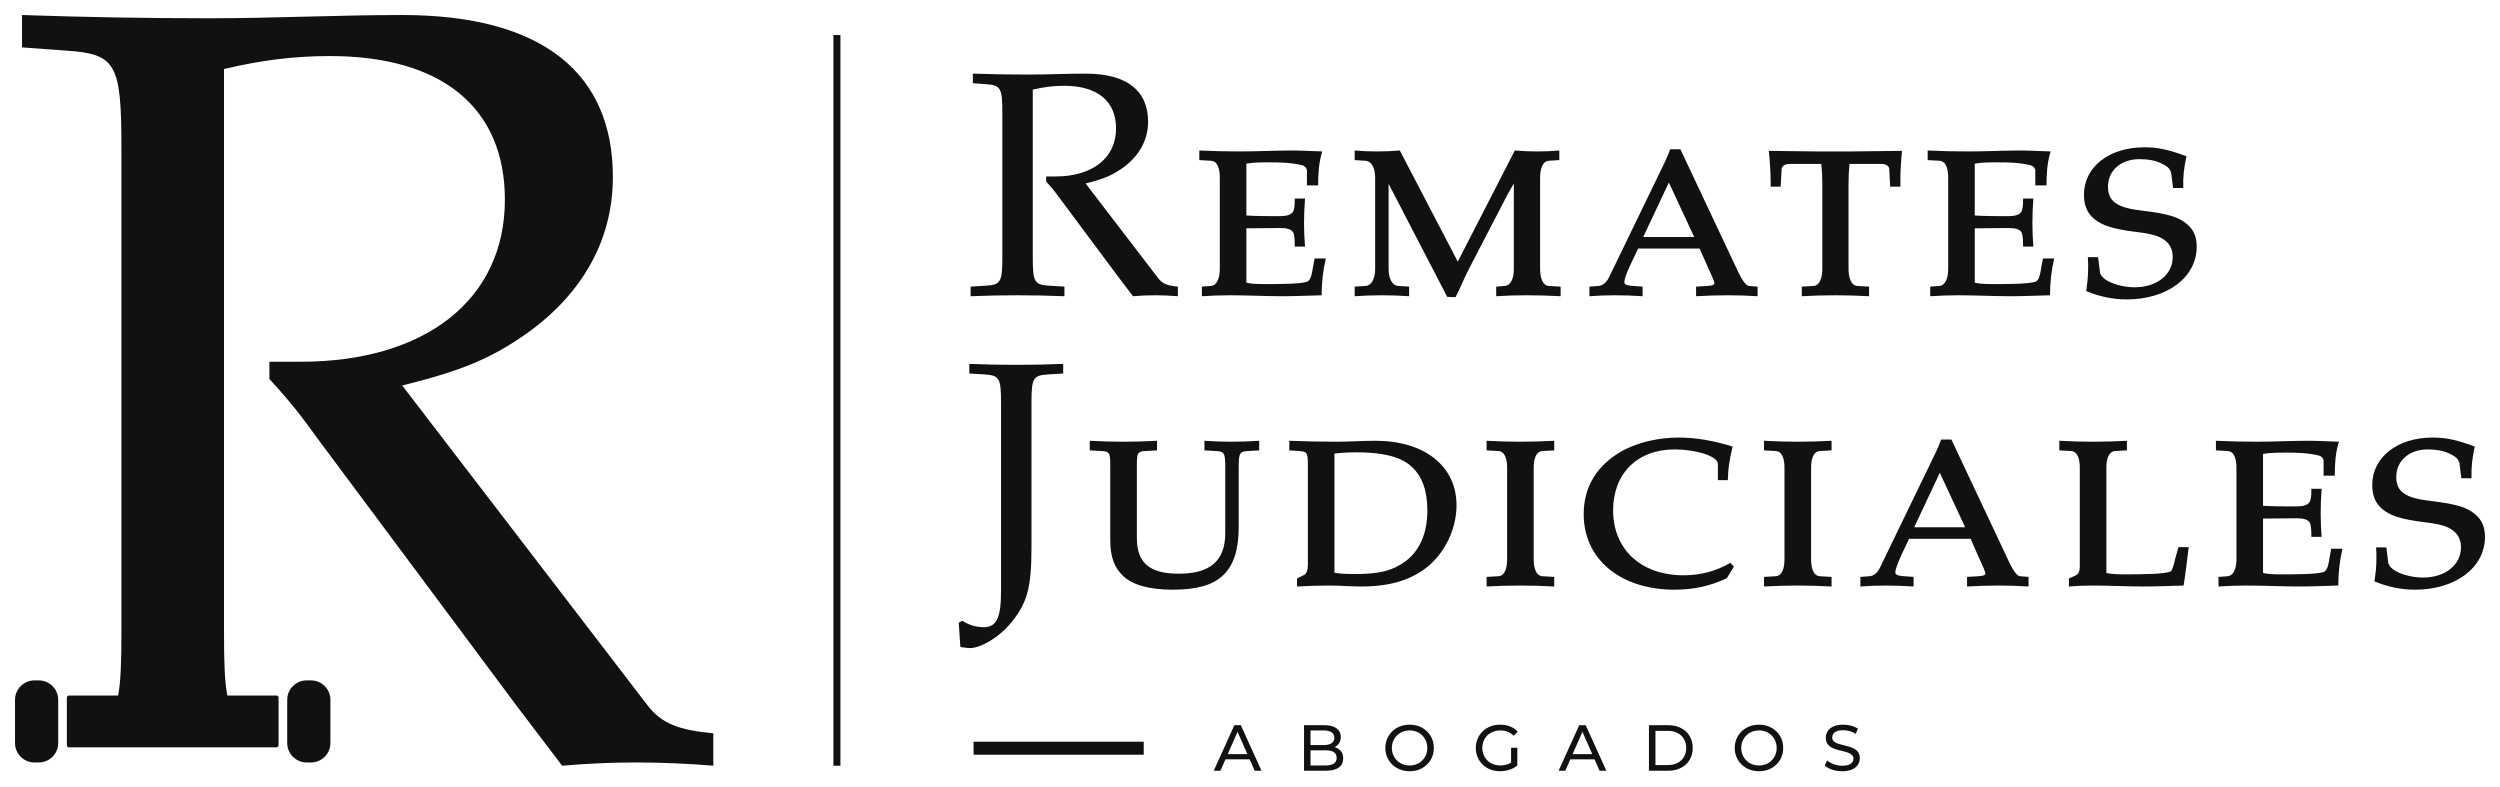
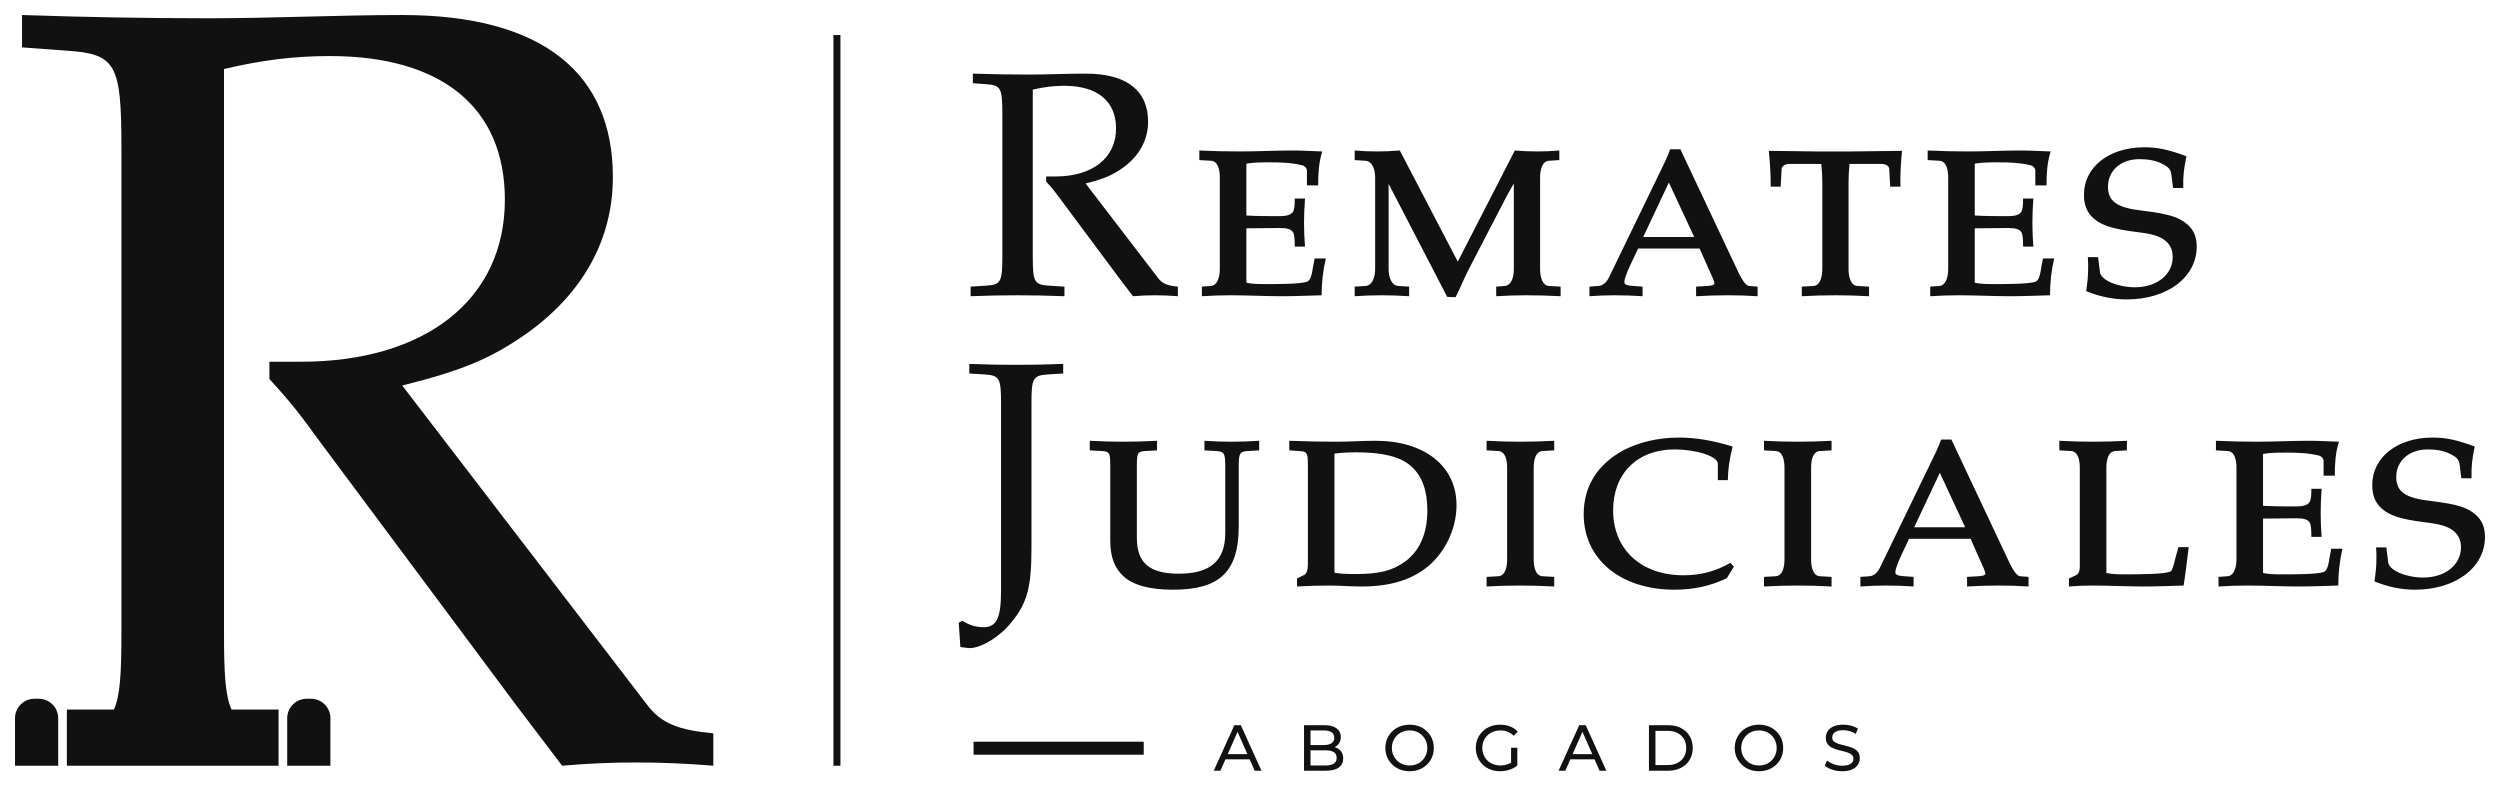
<svg xmlns="http://www.w3.org/2000/svg" viewBox="-3 -3 499.53 157.1" role="img" aria-label="Abogados Remates Judiciales">
-   <path d="M42.42 135.97H52.23C52.47 135.97 52.66 136.16 52.66 136.4V145.9C52.66 146.14 52.47 146.33 52.23 146.33H10.79C10.55 146.33 10.36 146.14 10.36 145.9V136.4C10.36 136.16 10.55 135.97 10.79 135.97H20.6C21.14 133.16 21.26 129.17 21.26 123.45V26.55C21.26 9.71 20.18 7.77 10.25 7.12L1.4 6.47V0C13.92 0.43 26.22 0.65 38.74 0.65C51.69 0.65 64.42 0 77.37 0C105.43 0 119.46 11.65 119.46 32.37C119.46 44.89 113.42 55.68 102.19 63.67C95.07 68.63 89.46 71.01 77.37 74.03L126.37 137.91C129.17 141.58 132.63 142.88 139.53 143.53V150Q131.76 149.35 123.99 149.35C119.03 149.35 114.28 149.57 109.32 150L100.47 138.35L60.76 85.04C57.3 80.29 55.58 77.91 50.83 72.73V69.28H57.09C82.12 69.28 97.88 56.76 97.88 36.91C97.88 18.56 85.36 8.2 62.91 8.2C55.58 8.2 49.1 9.06 41.76 10.79V123.45C41.76 129.17 41.88 133.16 42.42 135.97ZM58.27 132.95H59.14C61.28 132.95 63.02 134.69 63.02 136.83V145.47C63.02 147.61 61.28 149.35 59.14 149.35H58.27C56.13 149.35 54.39 147.61 54.39 145.47V136.83C54.39 134.69 56.13 132.95 58.27 132.95ZM3.88 132.95H4.75C6.89 132.95 8.63 134.69 8.63 136.83V145.47C8.63 147.61 6.89 149.35 4.75 149.35H3.88C1.74 149.35 -0 147.61 -0 145.47V136.83C-0 134.69 1.74 132.95 3.88 132.95Z" fill="#111111" />
+   <path d="M10.36 138.78H19.76C21.02 136.05 21.26 131.43 21.26 123.45V26.55C21.26 9.71 20.18 7.77 10.25 7.12L1.4 6.47V0C13.92 0.43 26.22 0.65 38.74 0.65C51.69 0.65 64.42 0 77.37 0C105.43 0 119.46 11.65 119.46 32.37C119.46 44.89 113.42 55.68 102.19 63.67C95.07 68.63 89.46 71.01 77.37 74.03L126.37 137.91C129.17 141.58 132.63 142.88 139.53 143.53V150Q131.76 149.35 123.99 149.35C119.03 149.35 114.28 149.57 109.32 150L100.47 138.35L60.76 85.04C57.3 80.29 55.58 77.91 50.83 72.73V69.28H57.09C82.12 69.28 97.88 56.76 97.88 36.91C97.88 18.56 85.36 8.2 62.91 8.2C55.58 8.2 49.1 9.06 41.76 10.79V123.45C41.76 131.43 42 136.05 43.27 138.78H52.66V150H10.36ZM58.27 136.62H59.14C61.28 136.62 63.02 138.36 63.02 140.5V150H54.39V140.5C54.39 138.36 56.13 136.62 58.27 136.62ZM3.88 136.62H4.75C6.89 136.62 8.63 138.36 8.63 140.5V150H-0V140.5C-0 138.36 1.74 136.62 3.88 136.62Z" fill="#111111" />
  <path d="M163.53 4H164.93V150H163.53Z" fill="#111111" />
  <path d="M190.94 56.19C194.08 56.06 197.15 56 200.28 56C203.42 56 206.56 56.06 209.69 56.19V54.27L206.62 54.08C203.68 53.89 203.36 53.38 203.36 48.32V14.91C205.53 14.4 207.45 14.14 209.63 14.14C216.28 14.14 220 17.22 220 22.66C220 28.54 215.32 32.26 207.9 32.26H206.04V33.28C207.45 34.82 207.96 35.52 208.99 36.93L220.76 52.74L223.39 56.19C224.86 56.06 226.27 56 227.74 56C229.28 56 230.81 56.06 232.35 56.19V54.27C230.3 54.08 229.28 53.7 228.44 52.61L213.92 33.66C217.5 32.77 219.16 32.06 221.28 30.59C224.6 28.22 226.4 25.02 226.4 21.31C226.4 15.17 222.24 11.71 213.92 11.71C210.08 11.71 206.3 11.9 202.46 11.9C198.75 11.9 195.1 11.84 191.39 11.71V13.63L194.01 13.82C196.96 14.02 197.28 14.59 197.28 19.58V48.32C197.28 53.38 196.96 53.89 194.01 54.08L190.94 54.27ZM236.64 28.99 238.94 29.12C240.35 29.18 240.73 30.85 240.73 32.45V50.75C240.73 52.35 240.28 54.02 238.94 54.14L237.15 54.27V56.19C239.07 56.06 240.99 56 242.84 56C246.3 56 249.82 56.19 253.28 56.19C255.9 56.19 258.46 56.06 261.08 56C261.08 53.5 261.34 51.07 261.92 48.64H259.68L259.36 50.3C259.16 51.52 258.97 52.99 258.14 53.31C256.54 53.76 252.7 53.76 249.95 53.76C248.6 53.76 247.32 53.76 246.04 53.5V42.62L252.7 42.56C253.92 42.56 255.26 42.69 255.52 43.78C255.71 44.61 255.71 45.44 255.71 46.27H257.76C257.63 44.74 257.56 43.14 257.56 41.6C257.56 39.94 257.63 38.34 257.76 36.67H255.71C255.71 37.44 255.71 38.21 255.52 38.91C255.26 40 253.92 40.19 252.7 40.19C250.46 40.19 248.22 40.19 246.04 40.06V29.7C247.45 29.44 249.18 29.44 250.78 29.44C252.89 29.44 255.07 29.5 257.18 30.02C257.69 30.14 258.14 30.59 258.14 31.1V34.05H260.38C260.38 31.74 260.51 29.44 261.21 27.26C259.16 27.2 257.18 27.07 255.2 27.07C251.74 27.07 248.28 27.26 244.76 27.26C242.08 27.26 239.32 27.2 236.64 27.07ZM267.68 56.19C269.47 56.06 271.26 56 273.05 56C274.91 56 276.7 56.06 278.56 56.19V54.27L276.44 54.14C275.04 54.08 274.46 52.42 274.46 50.75V33.73L286.17 56.32L287.84 56.38C288.73 54.66 289.44 52.86 290.27 51.2L298.27 35.78L299.48 33.66V50.75C299.48 52.35 299.04 54.02 297.63 54.14L295.96 54.27V56.19C297.95 56.06 299.93 56 301.92 56C304.22 56 306.52 56.06 308.83 56.19V54.27L306.52 54.14C305.18 54.08 304.73 52.35 304.73 50.75V32.45C304.73 30.85 305.18 29.18 306.52 29.12L308.57 28.99V27.07C307.1 27.2 305.69 27.26 304.22 27.26C302.68 27.26 301.21 27.2 299.68 27.07L288.28 49.28L276.7 27.07C275.16 27.2 273.63 27.26 272.09 27.26C270.62 27.26 269.15 27.2 267.68 27.07V28.99L269.79 29.12C271.2 29.18 271.77 30.85 271.77 32.45V50.75C271.77 52.42 271.2 54.08 269.79 54.14L267.68 54.27ZM314.59 56.19C316.25 56.06 317.98 56 319.64 56C321.5 56 323.36 56.06 325.21 56.19V54.27L323.42 54.14C322.59 54.08 321.56 54.02 321.56 53.38C321.56 52.54 322.46 50.56 323.1 49.22L324.32 46.66H336.6L338.59 51.14C338.97 51.97 339.55 53.18 339.55 53.63C339.55 54.02 338.78 54.08 338.14 54.14L335.9 54.27V56.19C338.08 56.06 340.19 56 342.3 56C344.28 56 346.2 56.06 348.19 56.19V54.27L346.52 54.14C345.56 54.08 344.54 51.84 343.77 50.18L332.76 26.82H330.72C330.27 28.16 329.31 30.14 328.48 31.81L318.56 52.29C318.11 53.25 317.4 54.08 316.38 54.14L314.59 54.27ZM325.34 44.35 330.46 33.47 335.52 44.35ZM350.43 27.14C350.68 29.5 350.81 31.94 350.81 34.3H352.8L352.99 30.78C353.05 30.14 353.76 29.76 354.46 29.76H360.92C361.05 30.98 361.12 32.26 361.12 33.54V50.75C361.12 52.35 360.67 54.08 359.32 54.14L357.02 54.27V56.19C359.26 56.06 361.5 56 363.74 56C365.98 56 368.22 56.06 370.46 56.19V54.27L368.16 54.14C366.81 54.08 366.36 52.35 366.36 50.75V33.54C366.36 32.26 366.43 30.98 366.56 29.76H373.02C373.72 29.76 374.49 30.14 374.49 30.78L374.68 34.3H376.73C376.67 31.94 376.8 29.5 377.05 27.14L367 27.26H359.9ZM382.17 28.99 384.48 29.12C385.88 29.18 386.27 30.85 386.27 32.45V50.75C386.27 52.35 385.82 54.02 384.48 54.14L382.68 54.27V56.19C384.6 56.06 386.52 56 388.38 56C391.84 56 395.36 56.19 398.81 56.19C401.44 56.19 404 56.06 406.62 56C406.62 53.5 406.88 51.07 407.45 48.64H405.21L404.89 50.3C404.7 51.52 404.51 52.99 403.68 53.31C402.08 53.76 398.24 53.76 395.48 53.76C394.14 53.76 392.86 53.76 391.58 53.5V42.62L398.24 42.56C399.45 42.56 400.8 42.69 401.05 43.78C401.24 44.61 401.24 45.44 401.24 46.27H403.29C403.16 44.74 403.1 43.14 403.1 41.6C403.1 39.94 403.16 38.34 403.29 36.67H401.24C401.24 37.44 401.24 38.21 401.05 38.91C400.8 40 399.45 40.19 398.24 40.19C396 40.19 393.76 40.19 391.58 40.06V29.7C392.99 29.44 394.72 29.44 396.32 29.44C398.43 29.44 400.6 29.5 402.72 30.02C403.23 30.14 403.68 30.59 403.68 31.1V34.05H405.92C405.92 31.74 406.04 29.44 406.75 27.26C404.7 27.2 402.72 27.07 400.73 27.07C397.28 27.07 393.82 27.26 390.3 27.26C387.61 27.26 384.86 27.2 382.17 27.07ZM413.4 35.9C413.4 38.02 414.04 39.55 415.39 40.7C416.99 42.05 419.16 42.75 423.71 43.33C426.97 43.71 428.44 44.16 429.53 44.99C430.62 45.82 431.13 46.91 431.13 48.38C431.13 51.84 428 54.4 423.58 54.4C420.19 54.4 416.8 52.99 416.6 51.39L416.22 48.38H414.17C414.24 49.22 414.24 50.05 414.24 50.3C414.24 52.29 414.11 53.18 413.85 55.17C416.48 56.26 419.23 56.83 421.92 56.83C430.04 56.83 435.93 52.42 435.93 46.27C435.93 44.29 435.29 42.88 434.01 41.79C432.35 40.38 430.36 39.74 425.12 39.1C420 38.53 418.2 37.25 418.2 34.3C418.2 31.1 420.76 28.8 424.48 28.8C426.14 28.8 427.74 29.06 428.96 29.7C430.3 30.34 430.75 30.85 430.88 31.94L431.2 34.56H433.24C433.18 32.13 433.37 30.72 433.88 28.22C430.11 26.82 428 26.43 425.44 26.43C418.46 26.43 413.4 30.34 413.4 35.9Z" fill="#111111" />
  <path d="M188.57 121.42 188.89 126.29 190.43 126.48C192.6 126.74 196.64 124.43 199.13 121.3C202.27 117.46 203.1 114.26 203.1 106.51V77.58C203.1 72.53 203.42 72.02 206.36 71.82L209.44 71.63V69.71C206.3 69.84 203.16 69.9 200.03 69.9C196.89 69.9 193.82 69.84 190.68 69.71V71.63L193.76 71.82C196.7 72.02 197.02 72.53 197.02 77.58V115.09C197.02 120.46 196.12 122.32 193.56 122.32C192.03 122.32 190.75 121.94 189.28 121.04ZM214.75 86.99 217.05 87.12C218.84 87.18 218.84 87.63 218.84 90.45V104.98C218.84 108.24 219.68 110.48 221.47 112.14C223.32 113.87 226.65 114.83 231.32 114.83C236.06 114.83 239.26 113.94 241.31 112.02C243.48 110.03 244.51 106.9 244.51 102.22V90.45C244.51 87.57 244.64 87.18 246.49 87.12L248.6 86.99V85.07C246.75 85.2 244.89 85.26 243.04 85.26C241.24 85.26 239.45 85.2 237.66 85.07V86.99L239.84 87.12C241.69 87.18 241.82 87.57 241.82 90.45V103.5C241.82 109.07 238.81 111.63 232.54 111.63C226.65 111.63 224.16 109.46 224.16 104.46V90.45C224.16 87.63 224.16 87.18 225.95 87.12L228.19 86.99V85.07C225.95 85.2 223.71 85.26 221.47 85.26C219.23 85.26 216.99 85.2 214.75 85.07ZM254.62 86.99 256.54 87.12C258.33 87.18 258.33 87.63 258.33 90.45V109.78C258.33 110.86 258.08 111.7 257.44 111.95C256.99 112.14 256.6 112.4 256.16 112.59V114.19C258.33 114.06 260.44 114 262.62 114C264.73 114 266.91 114.19 269.08 114.19C275.04 114.19 279.45 112.72 282.72 109.84C285.98 106.9 288.03 102.42 288.03 97.94C288.03 90.13 281.63 85.07 271.84 85.07C269.21 85.07 266.65 85.26 264.03 85.26C260.89 85.26 257.76 85.2 254.62 85.07ZM263.64 111.44V87.63C264.73 87.5 266.14 87.38 268.12 87.38C272.92 87.38 276.83 88.14 279.07 90.26C281.18 92.18 282.2 95.06 282.2 99.02C282.2 103.5 280.73 106.96 277.85 109.14C275.23 111.06 272.6 111.7 267.74 111.7C265.95 111.7 264.67 111.63 263.64 111.44ZM294.04 114.19C296.28 114.06 298.52 114 300.76 114C303 114 305.24 114.06 307.55 114.19V112.27L305.24 112.14C303.84 112.08 303.45 110.35 303.45 108.75V90.45C303.45 88.85 303.84 87.18 305.24 87.12L307.55 86.99V85.07C305.24 85.2 303 85.26 300.76 85.26C298.52 85.26 296.28 85.2 294.04 85.07V86.99L296.35 87.12C297.76 87.18 298.14 88.85 298.14 90.45V108.75C298.14 110.35 297.76 112.08 296.35 112.14L294.04 112.27ZM313.44 99.73C313.44 108.75 320.8 114.83 331.61 114.83C335.45 114.83 338.84 114.06 342.04 112.53L343.45 110.22L342.75 109.46C339.93 111.12 336.8 111.95 333.4 111.95C324.89 111.95 319.32 106.77 319.32 98.96C319.32 91.66 324.12 86.8 331.61 86.8C335.84 86.8 340.25 88.14 340.25 89.68V92.94H342.24C342.3 90.7 342.49 89.17 343.2 86.22C339.23 85.01 335.84 84.43 332.44 84.43C328.41 84.43 324.57 85.33 321.44 86.93C316.25 89.74 313.44 94.1 313.44 99.73ZM349.47 114.19C351.71 114.06 353.95 114 356.19 114C358.43 114 360.67 114.06 362.97 114.19V112.27L360.67 112.14C359.26 112.08 358.88 110.35 358.88 108.75V90.45C358.88 88.85 359.26 87.18 360.67 87.12L362.97 86.99V85.07C360.67 85.2 358.43 85.26 356.19 85.26C353.95 85.26 351.71 85.2 349.47 85.07V86.99L351.77 87.12C353.18 87.18 353.56 88.85 353.56 90.45V108.75C353.56 110.35 353.18 112.08 351.77 112.14L349.47 112.27ZM368.73 114.19C370.4 114.06 372.12 114 373.79 114C375.64 114 377.5 114.06 379.36 114.19V112.27L377.56 112.14C376.73 112.08 375.71 112.02 375.71 111.38C375.71 110.54 376.6 108.56 377.24 107.22L378.46 104.66H390.75L392.73 109.14C393.12 109.97 393.69 111.18 393.69 111.63C393.69 112.02 392.92 112.08 392.28 112.14L390.04 112.27V114.19C392.22 114.06 394.33 114 396.44 114C398.43 114 400.35 114.06 402.33 114.19V112.27L400.67 112.14C399.71 112.08 398.68 109.84 397.92 108.18L386.91 84.82H384.86C384.41 86.16 383.45 88.14 382.62 89.81L372.7 110.29C372.25 111.25 371.55 112.08 370.52 112.14L368.73 112.27ZM379.48 102.35 384.6 91.47 389.66 102.35ZM408.48 86.99 410.78 87.12C412.19 87.18 412.57 88.85 412.57 90.45V109.78C412.57 110.67 412.57 111.57 411.8 111.95L410.4 112.59V114.19C411.93 114.06 413.47 114 415 114C418.52 114 421.98 114.19 425.5 114.19C428.06 114.19 430.68 114.06 433.31 114C433.69 111.7 434.01 108.88 434.33 106.32H432.28L431.64 108.62C431.45 109.52 431.07 110.86 430.81 111.12C429.92 111.76 424.48 111.76 421.15 111.76C420.06 111.76 418.97 111.7 417.88 111.5V90.45C417.88 88.85 418.27 87.18 419.68 87.12L421.98 86.99V85.07C419.68 85.2 417.44 85.26 415.2 85.26C412.96 85.26 410.72 85.2 408.48 85.07ZM439.77 86.99 442.08 87.12C443.48 87.18 443.87 88.85 443.87 90.45V108.75C443.87 110.35 443.42 112.02 442.08 112.14L440.28 112.27V114.19C442.2 114.06 444.12 114 445.98 114C449.44 114 452.96 114.19 456.41 114.19C459.04 114.19 461.6 114.06 464.22 114C464.22 111.5 464.48 109.07 465.05 106.64H462.81L462.49 108.3C462.3 109.52 462.11 110.99 461.28 111.31C459.68 111.76 455.84 111.76 453.08 111.76C451.74 111.76 450.46 111.76 449.18 111.5V100.62L455.84 100.56C457.05 100.56 458.4 100.69 458.65 101.78C458.84 102.61 458.84 103.44 458.84 104.27H460.89C460.76 102.74 460.7 101.14 460.7 99.6C460.7 97.94 460.76 96.34 460.89 94.67H458.84C458.84 95.44 458.84 96.21 458.65 96.91C458.4 98 457.05 98.19 455.84 98.19C453.6 98.19 451.36 98.19 449.18 98.06V87.7C450.59 87.44 452.32 87.44 453.92 87.44C456.03 87.44 458.2 87.5 460.32 88.02C460.83 88.14 461.28 88.59 461.28 89.1V92.05H463.52C463.52 89.74 463.64 87.44 464.35 85.26C462.3 85.2 460.32 85.07 458.33 85.07C454.88 85.07 451.42 85.26 447.9 85.26C445.21 85.26 442.46 85.2 439.77 85.07ZM471 93.9C471 96.02 471.64 97.55 472.99 98.7C474.59 100.05 476.76 100.75 481.31 101.33C484.57 101.71 486.04 102.16 487.13 102.99C488.22 103.82 488.73 104.91 488.73 106.38C488.73 109.84 485.6 112.4 481.18 112.4C477.79 112.4 474.4 110.99 474.2 109.39L473.82 106.38H471.77C471.84 107.22 471.84 108.05 471.84 108.3C471.84 110.29 471.71 111.18 471.45 113.17C474.08 114.26 476.83 114.83 479.52 114.83C487.64 114.83 493.53 110.42 493.53 104.27C493.53 102.29 492.89 100.88 491.61 99.79C489.95 98.38 487.96 97.74 482.72 97.1C477.6 96.53 475.8 95.25 475.8 92.3C475.8 89.1 478.36 86.8 482.08 86.8C483.74 86.8 485.34 87.06 486.56 87.7C487.9 88.34 488.35 88.85 488.48 89.94L488.8 92.56H490.84C490.78 90.13 490.97 88.72 491.48 86.22C487.71 84.82 485.6 84.43 483.04 84.43C476.06 84.43 471 88.34 471 93.9Z" fill="#111111" />
  <path d="M191.53 145.2H225.53V147.8H191.53Z" fill="#111111" />
  <path d="M239.52 151 243.64 141.9H244.93L249.06 151H247.7L244.02 142.63H244.54L240.86 151ZM241.27 148.73 241.63 147.68H246.75L247.12 148.73ZM257.56 151V141.9H261.65Q263.22 141.9 264.06 142.53Q264.91 143.16 264.91 144.25Q264.91 144.99 264.58 145.5Q264.25 146.01 263.69 146.28Q263.13 146.55 262.48 146.55L262.71 146.16Q263.49 146.16 264.09 146.44Q264.69 146.71 265.04 147.24Q265.39 147.76 265.39 148.54Q265.39 149.71 264.51 150.36Q263.63 151 261.91 151ZM258.86 149.95H261.85Q262.93 149.95 263.5 149.58Q264.08 149.22 264.08 148.44Q264.08 147.65 263.5 147.28Q262.93 146.92 261.85 146.92H258.75V145.87H261.53Q262.52 145.87 263.06 145.5Q263.61 145.14 263.61 144.41Q263.61 143.68 263.06 143.32Q262.52 142.95 261.53 142.95H258.86ZM278.66 151.1Q277.62 151.1 276.73 150.75Q275.84 150.4 275.19 149.77Q274.54 149.14 274.18 148.3Q273.81 147.45 273.81 146.45Q273.81 145.45 274.18 144.6Q274.54 143.76 275.19 143.13Q275.84 142.5 276.73 142.15Q277.61 141.8 278.66 141.8Q279.7 141.8 280.58 142.14Q281.46 142.49 282.11 143.12Q282.77 143.75 283.13 144.59Q283.49 145.44 283.49 146.45Q283.49 147.46 283.13 148.31Q282.77 149.15 282.11 149.78Q281.46 150.41 280.58 150.76Q279.7 151.1 278.66 151.1ZM278.66 149.95Q279.42 149.95 280.06 149.69Q280.7 149.43 281.18 148.95Q281.65 148.48 281.92 147.84Q282.19 147.2 282.19 146.45Q282.19 145.7 281.92 145.06Q281.65 144.42 281.18 143.95Q280.7 143.47 280.06 143.21Q279.42 142.95 278.66 142.95Q277.9 142.95 277.25 143.21Q276.61 143.47 276.13 143.95Q275.65 144.42 275.38 145.06Q275.11 145.7 275.11 146.45Q275.11 147.2 275.38 147.84Q275.65 148.48 276.13 148.95Q276.61 149.43 277.25 149.69Q277.9 149.95 278.66 149.95ZM296.73 151.1Q295.68 151.1 294.8 150.76Q293.91 150.41 293.26 149.78Q292.61 149.15 292.25 148.31Q291.88 147.46 291.88 146.45Q291.88 145.44 292.25 144.59Q292.61 143.75 293.27 143.12Q293.92 142.49 294.81 142.14Q295.69 141.8 296.76 141.8Q297.84 141.8 298.73 142.15Q299.63 142.5 300.26 143.2L299.45 144.01Q298.89 143.46 298.23 143.21Q297.58 142.95 296.81 142.95Q296.03 142.95 295.36 143.21Q294.69 143.47 294.2 143.94Q293.72 144.41 293.45 145.05Q293.18 145.7 293.18 146.45Q293.18 147.19 293.45 147.83Q293.72 148.48 294.2 148.95Q294.69 149.43 295.35 149.69Q296.02 149.95 296.8 149.95Q297.53 149.95 298.19 149.72Q298.86 149.49 299.44 148.96L300.18 149.95Q299.5 150.52 298.6 150.81Q297.69 151.1 296.73 151.1ZM300.18 149.95 298.93 149.78V146.4H300.18ZM308.43 151 312.55 141.9H313.84L317.97 151H316.61L312.93 142.63H313.45L309.77 151ZM310.19 148.73 310.54 147.68H315.66L316.04 148.73ZM326.48 151V141.9H330.31Q331.77 141.9 332.88 142.47Q333.99 143.04 334.61 144.07Q335.23 145.1 335.23 146.45Q335.23 147.8 334.61 148.83Q333.99 149.86 332.88 150.43Q331.77 151 330.31 151ZM327.78 149.87H330.23Q331.36 149.87 332.19 149.44Q333.02 149.01 333.47 148.24Q333.93 147.46 333.93 146.45Q333.93 145.42 333.47 144.66Q333.02 143.89 332.19 143.46Q331.36 143.03 330.23 143.03H327.78ZM348.47 151.1Q347.43 151.1 346.54 150.75Q345.65 150.4 345 149.77Q344.35 149.14 343.99 148.3Q343.62 147.45 343.62 146.45Q343.62 145.45 343.99 144.6Q344.35 143.76 345 143.13Q345.65 142.5 346.54 142.15Q347.42 141.8 348.47 141.8Q349.51 141.8 350.39 142.14Q351.27 142.49 351.92 143.12Q352.58 143.75 352.94 144.59Q353.3 145.44 353.3 146.45Q353.3 147.46 352.94 148.31Q352.58 149.15 351.92 149.78Q351.27 150.41 350.39 150.76Q349.51 151.1 348.47 151.1ZM348.47 149.95Q349.23 149.95 349.87 149.69Q350.51 149.43 350.99 148.95Q351.46 148.48 351.73 147.84Q352 147.2 352 146.45Q352 145.7 351.73 145.06Q351.46 144.42 350.99 143.95Q350.51 143.47 349.87 143.21Q349.23 142.95 348.47 142.95Q347.71 142.95 347.06 143.21Q346.42 143.47 345.94 143.95Q345.46 144.42 345.19 145.06Q344.92 145.7 344.92 146.45Q344.92 147.2 345.19 147.84Q345.46 148.48 345.94 148.95Q346.42 149.43 347.06 149.69Q347.71 149.95 348.47 149.95ZM365.09 151.1Q364.05 151.1 363.1 150.79Q362.15 150.47 361.6 149.96L362.08 148.95Q362.6 149.4 363.41 149.7Q364.22 150 365.09 150Q365.88 150 366.37 149.82Q366.87 149.63 367.1 149.32Q367.34 149 367.34 148.6Q367.34 148.13 367.03 147.84Q366.72 147.55 366.24 147.38Q365.75 147.2 365.16 147.07Q364.58 146.94 363.99 146.77Q363.4 146.59 362.91 146.32Q362.42 146.05 362.12 145.59Q361.82 145.12 361.82 144.4Q361.82 143.69 362.19 143.1Q362.56 142.51 363.34 142.15Q364.11 141.8 365.31 141.8Q366.1 141.8 366.88 142Q367.66 142.21 368.23 142.6L367.8 143.64Q367.22 143.25 366.57 143.08Q365.92 142.9 365.31 142.9Q364.54 142.9 364.05 143.1Q363.55 143.29 363.32 143.62Q363.1 143.94 363.1 144.34Q363.1 144.82 363.4 145.11Q363.71 145.4 364.2 145.57Q364.68 145.74 365.27 145.87Q365.85 146.01 366.44 146.18Q367.04 146.35 367.52 146.62Q368.01 146.89 368.31 147.35Q368.61 147.8 368.61 148.52Q368.61 149.21 368.23 149.8Q367.86 150.39 367.07 150.75Q366.28 151.1 365.09 151.1Z" fill="#111111" />
</svg>
